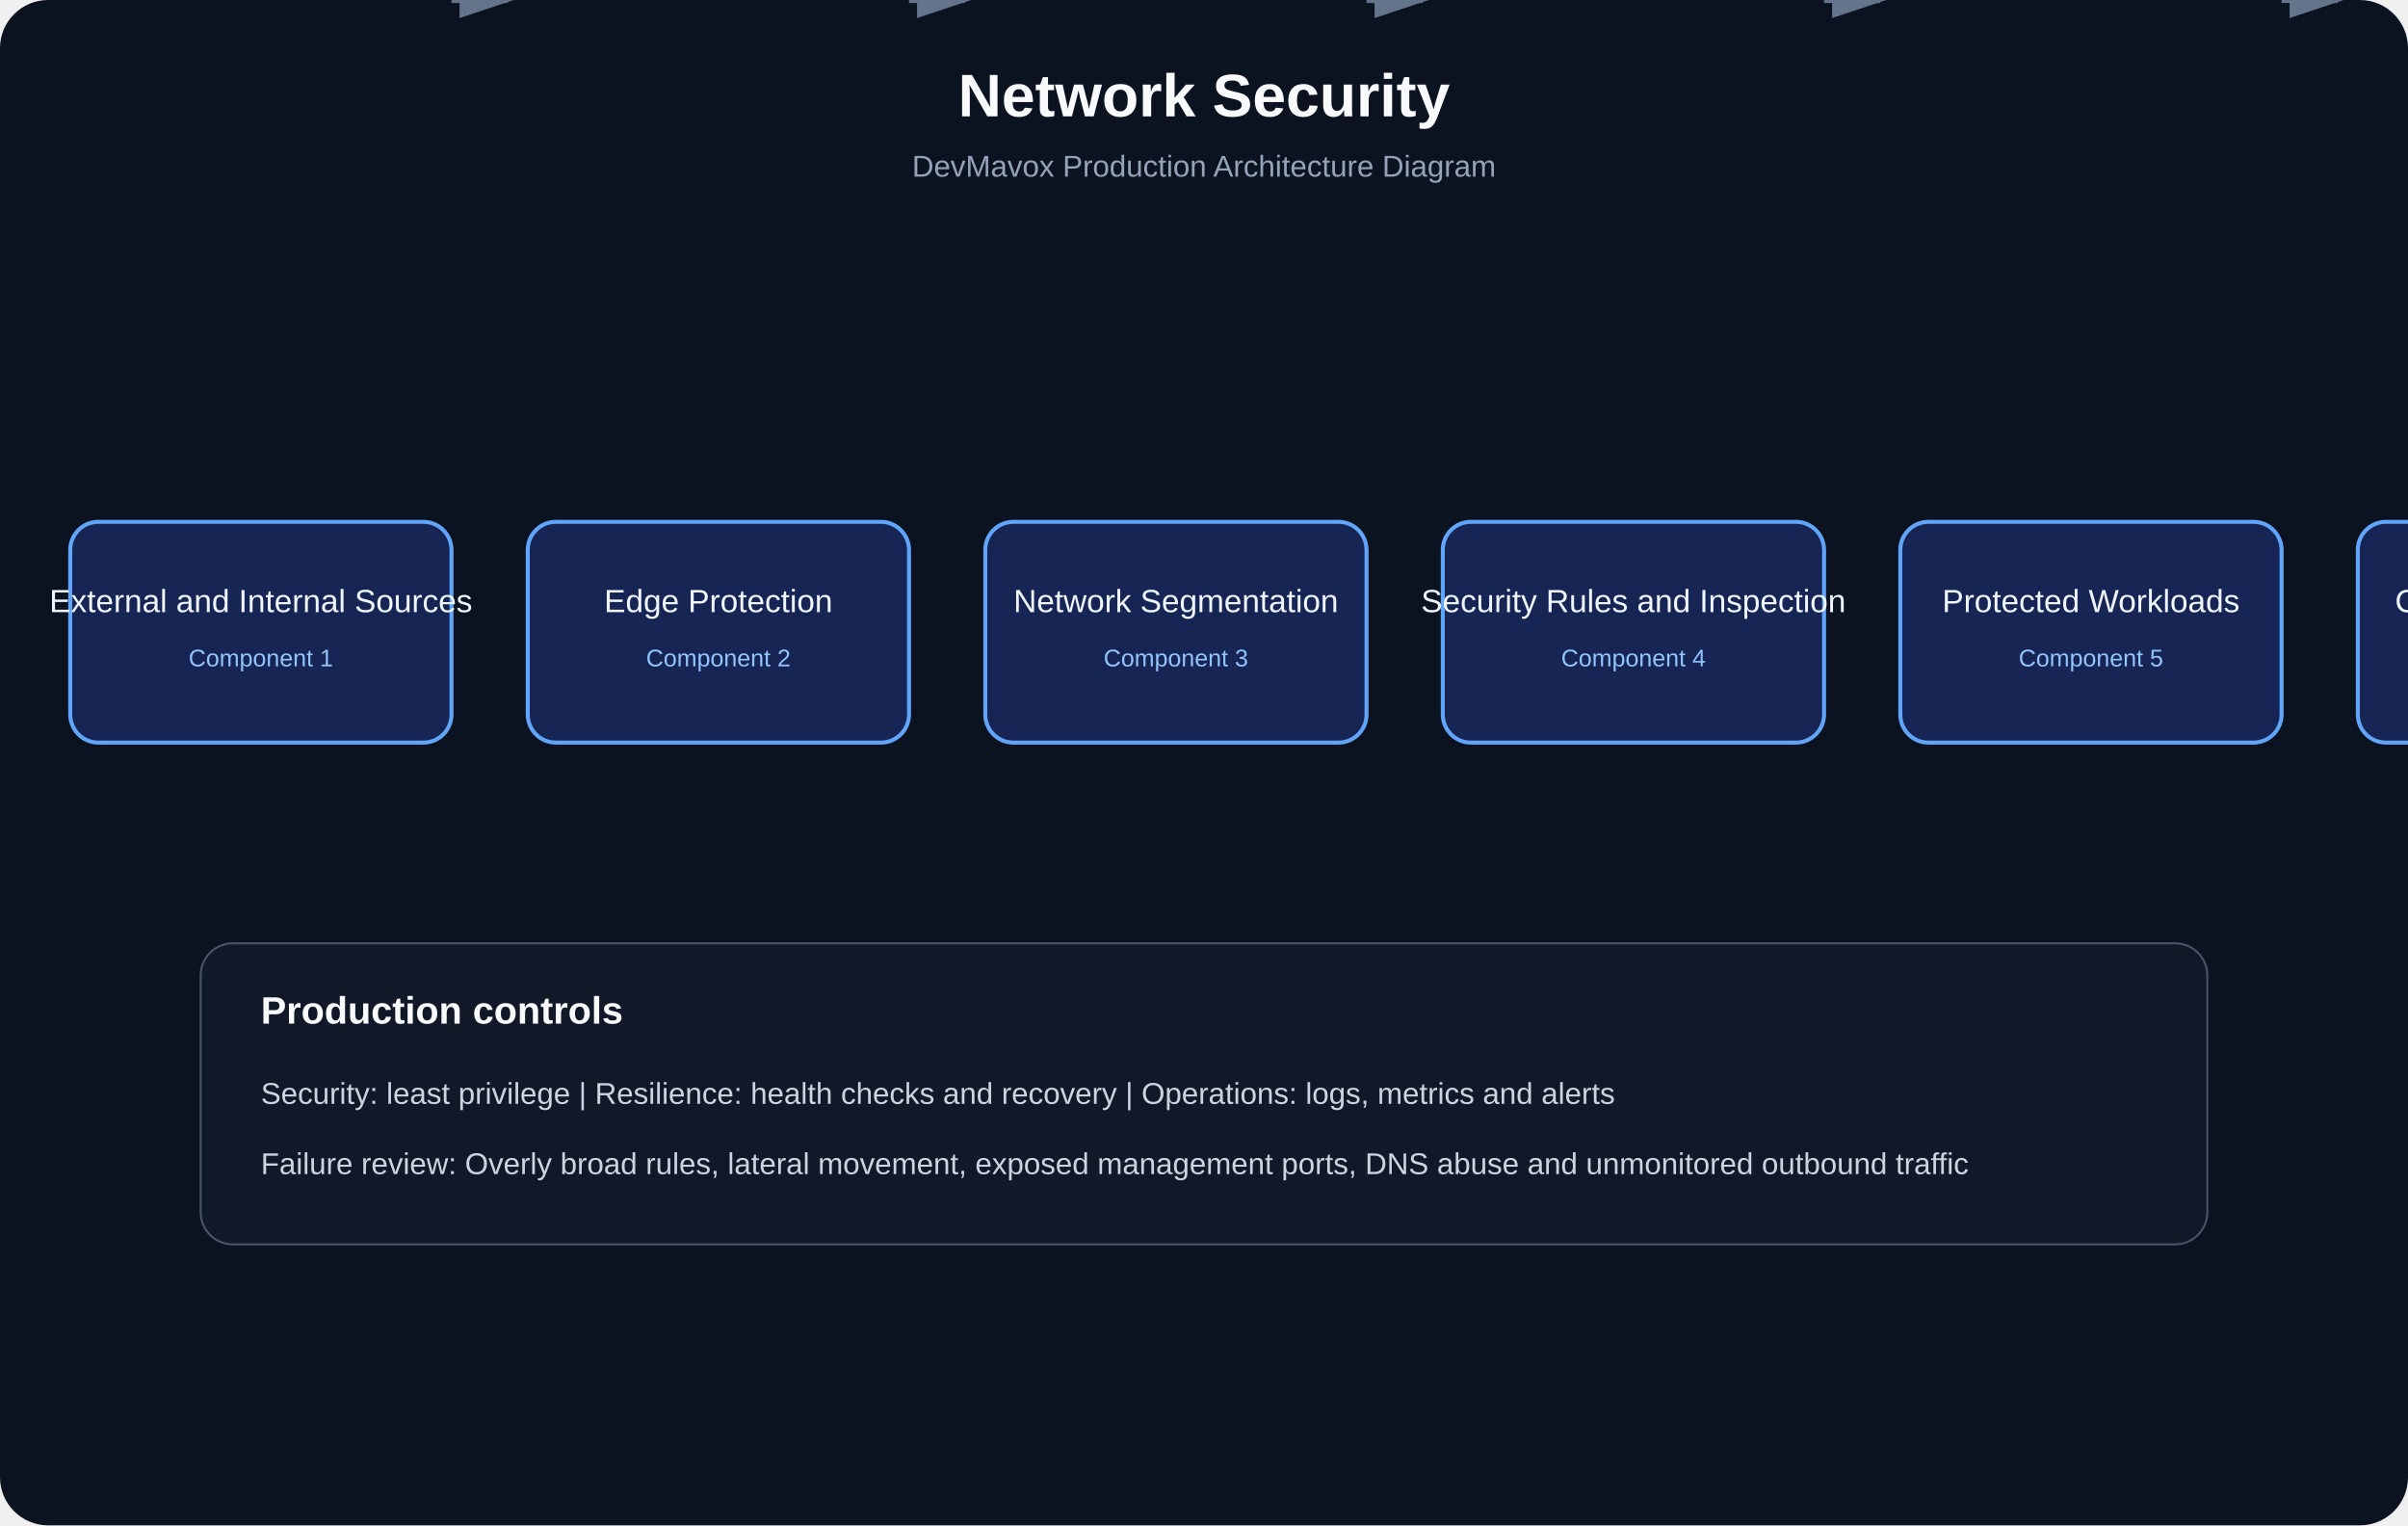
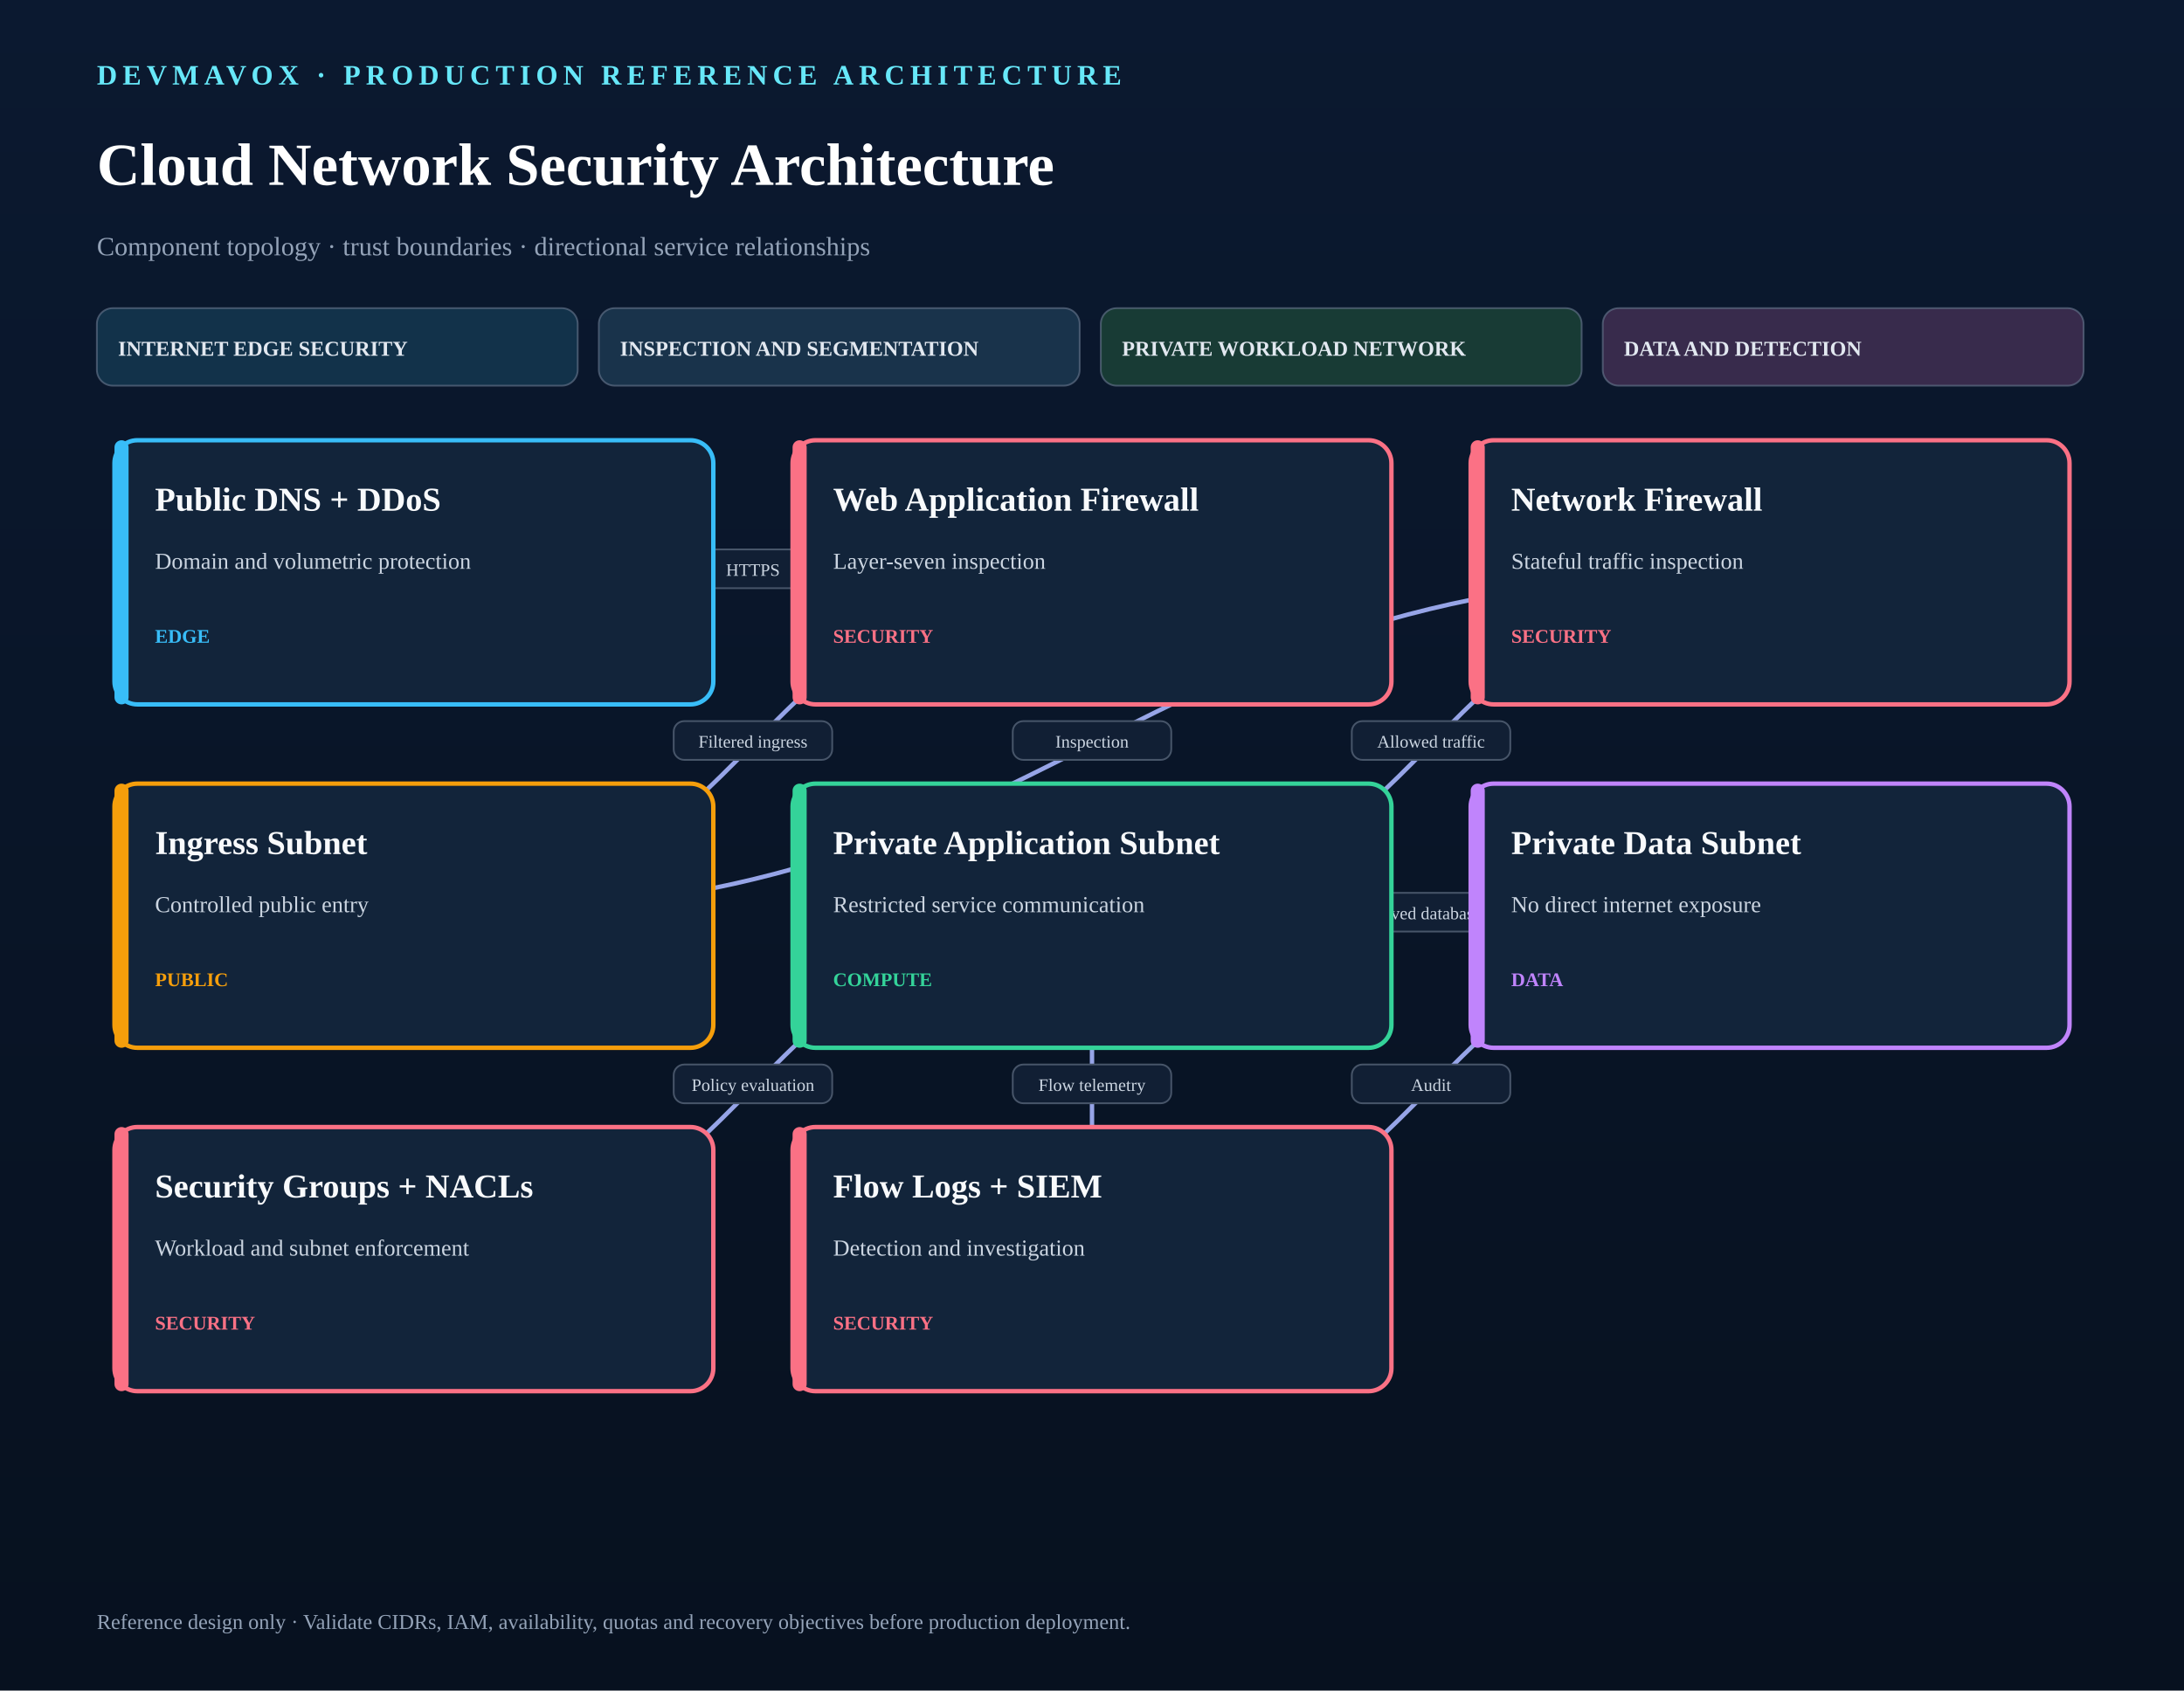
- <svg xmlns="http://www.w3.org/2000/svg" width="1200" height="760" viewBox="0 0 1200 760">
+ <svg xmlns="http://www.w3.org/2000/svg" width="1240" height="960" viewBox="0 0 1240 960">
  <defs>
-     <marker id="arrow" markerWidth="10" markerHeight="10" refX="8" refY="3" orient="auto">
-       <path d="M0,0 L0,6 L9,3 z" fill="#64748b" />
+     <linearGradient id="bg" x2="0" y2="1">
+       <stop stop-color="#0b1930" />
+       <stop offset="1" stop-color="#07111f" />
+     </linearGradient>
+     <marker id="arr" markerWidth="10" markerHeight="10" refX="8" refY="4" orient="auto">
+       <path d="M0 0 L0 8 L9 4Z" fill="#cbd5e1" />
    </marker>
  </defs>
-   <rect width="1200" height="760" rx="24" fill="#0b1220" />
-   <text x="600" y="58" text-anchor="middle" fill="#f8fafc" font-size="30" font-family="Arial" font-weight="700">Network Security</text>
-   <text x="600" y="88" text-anchor="middle" fill="#94a3b8" font-size="15" font-family="Arial">DevMavox Production Architecture Diagram</text>
-   <rect x="35" y="260" width="190" height="110" rx="14" fill="#172554" stroke="#60a5fa" stroke-width="2" />
-   <text x="130" y="305" text-anchor="middle" fill="#eff6ff" font-size="16" font-family="Arial">External and Internal Sources</text>
-   <text x="130" y="332" text-anchor="middle" fill="#93c5fd" font-size="12" font-family="Arial">Component 1</text>
-   <line x1="225" y1="(315)" x2="253" y2="(315)" stroke="#64748b" stroke-width="3" marker-end="url(#arrow)" />
-   <rect x="263" y="260" width="190" height="110" rx="14" fill="#172554" stroke="#60a5fa" stroke-width="2" />
-   <text x="358" y="305" text-anchor="middle" fill="#eff6ff" font-size="16" font-family="Arial">Edge Protection</text>
-   <text x="358" y="332" text-anchor="middle" fill="#93c5fd" font-size="12" font-family="Arial">Component 2</text>
-   <line x1="453" y1="(315)" x2="481" y2="(315)" stroke="#64748b" stroke-width="3" marker-end="url(#arrow)" />
-   <rect x="491" y="260" width="190" height="110" rx="14" fill="#172554" stroke="#60a5fa" stroke-width="2" />
-   <text x="586" y="305" text-anchor="middle" fill="#eff6ff" font-size="16" font-family="Arial">Network Segmentation</text>
-   <text x="586" y="332" text-anchor="middle" fill="#93c5fd" font-size="12" font-family="Arial">Component 3</text>
-   <line x1="681" y1="(315)" x2="709" y2="(315)" stroke="#64748b" stroke-width="3" marker-end="url(#arrow)" />
-   <rect x="719" y="260" width="190" height="110" rx="14" fill="#172554" stroke="#60a5fa" stroke-width="2" />
-   <text x="814" y="305" text-anchor="middle" fill="#eff6ff" font-size="16" font-family="Arial">Security Rules and Inspection</text>
-   <text x="814" y="332" text-anchor="middle" fill="#93c5fd" font-size="12" font-family="Arial">Component 4</text>
-   <line x1="909" y1="(315)" x2="937" y2="(315)" stroke="#64748b" stroke-width="3" marker-end="url(#arrow)" />
-   <rect x="947" y="260" width="190" height="110" rx="14" fill="#172554" stroke="#60a5fa" stroke-width="2" />
-   <text x="1042" y="305" text-anchor="middle" fill="#eff6ff" font-size="16" font-family="Arial">Protected Workloads</text>
-   <text x="1042" y="332" text-anchor="middle" fill="#93c5fd" font-size="12" font-family="Arial">Component 5</text>
-   <line x1="1137" y1="(315)" x2="1165" y2="(315)" stroke="#64748b" stroke-width="3" marker-end="url(#arrow)" />
-   <rect x="1175" y="260" width="190" height="110" rx="14" fill="#172554" stroke="#60a5fa" stroke-width="2" />
-   <text x="1270" y="305" text-anchor="middle" fill="#eff6ff" font-size="16" font-family="Arial">Central Security Logs</text>
-   <text x="1270" y="332" text-anchor="middle" fill="#93c5fd" font-size="12" font-family="Arial">Component 6</text>
-   <rect x="100" y="470" width="1000" height="150" rx="16" fill="#111827" stroke="#475569" />
-   <text x="130" y="510" fill="#f8fafc" font-size="19" font-family="Arial" font-weight="700">Production controls</text>
-   <text x="130" y="550" fill="#cbd5e1" font-size="15" font-family="Arial">Security: least privilege | Resilience: health checks and recovery | Operations: logs, metrics and alerts</text>
-   <text x="130" y="585" fill="#cbd5e1" font-size="15" font-family="Arial">Failure review: Overly broad rules, lateral movement, exposed management ports, DNS abuse and unmonitored outbound traffic</text>
+   <rect width="100%" height="100%" fill="url(#bg)" />
+   <text x="55" y="48" fill="#67e8f9" font-size="16" font-weight="700" letter-spacing="3">DEVMAVOX · PRODUCTION REFERENCE ARCHITECTURE</text>
+   <text x="55" y="105" fill="white" font-size="34" font-weight="800">Cloud Network Security Architecture</text>
+   <text x="55" y="145" fill="#94a3b8" font-size="15">Component topology · trust boundaries · directional service relationships</text>
+   <rect x="55" y="175" width="273" height="44" rx="9" fill="#12324a" stroke="#64748b" stroke-opacity=".65" />
+   <text x="67" y="202" fill="#e2e8f0" font-size="12" font-weight="700">INTERNET EDGE SECURITY</text>
+   <rect x="340" y="175" width="273" height="44" rx="9" fill="#19334b" stroke="#64748b" stroke-opacity=".65" />
+   <text x="352" y="202" fill="#e2e8f0" font-size="12" font-weight="700">INSPECTION AND SEGMENTATION</text>
+   <rect x="625" y="175" width="273" height="44" rx="9" fill="#183b35" stroke="#64748b" stroke-opacity=".65" />
+   <text x="637" y="202" fill="#e2e8f0" font-size="12" font-weight="700">PRIVATE WORKLOAD NETWORK</text>
+   <rect x="910" y="175" width="273" height="44" rx="9" fill="#382b4c" stroke="#64748b" stroke-opacity=".65" />
+   <text x="922" y="202" fill="#e2e8f0" font-size="12" font-weight="700">DATA AND DETECTION</text>
+   <path d="M 235 325 C 427.5 325, 427.5 325, 620 325" fill="none" stroke="#a5b4fc" stroke-width="2.5" marker-end="url(#arr)" opacity=".9" />
+   <rect x="382.5" y="312" width="90" height="22" rx="6" fill="#111f34" stroke="#475569" />
+   <text x="427.5" y="327" fill="#cbd5e1" text-anchor="middle" font-size="10">HTTPS</text>
+   <path d="M 620 325 C 427.5 325, 427.5 520, 235 520" fill="none" stroke="#a5b4fc" stroke-width="2.5" marker-end="url(#arr)" opacity=".9" />
+   <rect x="382.5" y="409.5" width="90" height="22" rx="6" fill="#111f34" stroke="#475569" />
+   <text x="427.5" y="424.5" fill="#cbd5e1" text-anchor="middle" font-size="10">Filtered ingress</text>
+   <path d="M 235 520 C 620 520, 620 325, 1005 325" fill="none" stroke="#a5b4fc" stroke-width="2.5" marker-end="url(#arr)" opacity=".9" />
+   <rect x="575" y="409.5" width="90" height="22" rx="6" fill="#111f34" stroke="#475569" />
+   <text x="620" y="424.5" fill="#cbd5e1" text-anchor="middle" font-size="10">Inspection</text>
+   <path d="M 1005 325 C 812.5 325, 812.5 520, 620 520" fill="none" stroke="#a5b4fc" stroke-width="2.5" marker-end="url(#arr)" opacity=".9" />
+   <rect x="767.5" y="409.5" width="90" height="22" rx="6" fill="#111f34" stroke="#475569" />
+   <text x="812.5" y="424.5" fill="#cbd5e1" text-anchor="middle" font-size="10">Allowed traffic</text>
+   <path d="M 620 520 C 427.5 520, 427.5 715, 235 715" fill="none" stroke="#a5b4fc" stroke-width="2.5" marker-end="url(#arr)" opacity=".9" />
+   <rect x="382.5" y="604.5" width="90" height="22" rx="6" fill="#111f34" stroke="#475569" />
+   <text x="427.5" y="619.5" fill="#cbd5e1" text-anchor="middle" font-size="10">Policy evaluation</text>
+   <path d="M 620 520 C 812.5 520, 812.5 520, 1005 520" fill="none" stroke="#a5b4fc" stroke-width="2.5" marker-end="url(#arr)" opacity=".9" />
+   <rect x="767.5" y="507" width="90" height="22" rx="6" fill="#111f34" stroke="#475569" />
+   <text x="812.5" y="522" fill="#cbd5e1" text-anchor="middle" font-size="10">Approved database path</text>
+   <path d="M 620 520 C 620 520, 620 715, 620 715" fill="none" stroke="#a5b4fc" stroke-width="2.5" marker-end="url(#arr)" opacity=".9" />
+   <rect x="575" y="604.5" width="90" height="22" rx="6" fill="#111f34" stroke="#475569" />
+   <text x="620" y="619.5" fill="#cbd5e1" text-anchor="middle" font-size="10">Flow telemetry</text>
+   <path d="M 1005 520 C 812.5 520, 812.5 715, 620 715" fill="none" stroke="#a5b4fc" stroke-width="2.5" marker-end="url(#arr)" opacity=".9" />
+   <rect x="767.5" y="604.5" width="90" height="22" rx="6" fill="#111f34" stroke="#475569" />
+   <text x="812.5" y="619.5" fill="#cbd5e1" text-anchor="middle" font-size="10">Audit</text>
+   <g>
+     <rect x="65" y="250" width="340" height="150" rx="13" fill="#12243a" stroke="#38bdf8" stroke-width="2.5" />
+     <rect x="65" y="250" width="8" height="150" rx="4" fill="#38bdf8" />
+     <text x="88" y="290" fill="#f8fafc" font-size="19" font-weight="700">Public DNS + DDoS</text>
+     <text x="88" y="323" fill="#cbd5e1" font-size="13">Domain and volumetric protection</text>
+     <text x="88" y="365" fill="#38bdf8" font-size="11" font-weight="700">EDGE</text>
+   </g>
+   <g>
+     <rect x="450" y="250" width="340" height="150" rx="13" fill="#12243a" stroke="#fb7185" stroke-width="2.5" />
+     <rect x="450" y="250" width="8" height="150" rx="4" fill="#fb7185" />
+     <text x="473" y="290" fill="#f8fafc" font-size="19" font-weight="700">Web Application Firewall</text>
+     <text x="473" y="323" fill="#cbd5e1" font-size="13">Layer-seven inspection</text>
+     <text x="473" y="365" fill="#fb7185" font-size="11" font-weight="700">SECURITY</text>
+   </g>
+   <g>
+     <rect x="835" y="250" width="340" height="150" rx="13" fill="#12243a" stroke="#fb7185" stroke-width="2.5" />
+     <rect x="835" y="250" width="8" height="150" rx="4" fill="#fb7185" />
+     <text x="858" y="290" fill="#f8fafc" font-size="19" font-weight="700">Network Firewall</text>
+     <text x="858" y="323" fill="#cbd5e1" font-size="13">Stateful traffic inspection</text>
+     <text x="858" y="365" fill="#fb7185" font-size="11" font-weight="700">SECURITY</text>
+   </g>
+   <g>
+     <rect x="65" y="445" width="340" height="150" rx="13" fill="#12243a" stroke="#f59e0b" stroke-width="2.5" />
+     <rect x="65" y="445" width="8" height="150" rx="4" fill="#f59e0b" />
+     <text x="88" y="485" fill="#f8fafc" font-size="19" font-weight="700">Ingress Subnet</text>
+     <text x="88" y="518" fill="#cbd5e1" font-size="13">Controlled public entry</text>
+     <text x="88" y="560" fill="#f59e0b" font-size="11" font-weight="700">PUBLIC</text>
+   </g>
+   <g>
+     <rect x="450" y="445" width="340" height="150" rx="13" fill="#12243a" stroke="#34d399" stroke-width="2.5" />
+     <rect x="450" y="445" width="8" height="150" rx="4" fill="#34d399" />
+     <text x="473" y="485" fill="#f8fafc" font-size="19" font-weight="700">Private Application Subnet</text>
+     <text x="473" y="518" fill="#cbd5e1" font-size="13">Restricted service communication</text>
+     <text x="473" y="560" fill="#34d399" font-size="11" font-weight="700">COMPUTE</text>
+   </g>
+   <g>
+     <rect x="835" y="445" width="340" height="150" rx="13" fill="#12243a" stroke="#c084fc" stroke-width="2.5" />
+     <rect x="835" y="445" width="8" height="150" rx="4" fill="#c084fc" />
+     <text x="858" y="485" fill="#f8fafc" font-size="19" font-weight="700">Private Data Subnet</text>
+     <text x="858" y="518" fill="#cbd5e1" font-size="13">No direct internet exposure</text>
+     <text x="858" y="560" fill="#c084fc" font-size="11" font-weight="700">DATA</text>
+   </g>
+   <g>
+     <rect x="65" y="640" width="340" height="150" rx="13" fill="#12243a" stroke="#fb7185" stroke-width="2.5" />
+     <rect x="65" y="640" width="8" height="150" rx="4" fill="#fb7185" />
+     <text x="88" y="680" fill="#f8fafc" font-size="19" font-weight="700">Security Groups + NACLs</text>
+     <text x="88" y="713" fill="#cbd5e1" font-size="13">Workload and subnet enforcement</text>
+     <text x="88" y="755" fill="#fb7185" font-size="11" font-weight="700">SECURITY</text>
+   </g>
+   <g>
+     <rect x="450" y="640" width="340" height="150" rx="13" fill="#12243a" stroke="#fb7185" stroke-width="2.5" />
+     <rect x="450" y="640" width="8" height="150" rx="4" fill="#fb7185" />
+     <text x="473" y="680" fill="#f8fafc" font-size="19" font-weight="700">Flow Logs + SIEM</text>
+     <text x="473" y="713" fill="#cbd5e1" font-size="13">Detection and investigation</text>
+     <text x="473" y="755" fill="#fb7185" font-size="11" font-weight="700">SECURITY</text>
+   </g>
+   <text x="55" y="925" fill="#94a3b8" font-size="12">Reference design only · Validate CIDRs, IAM, availability, quotas and recovery objectives before production deployment.</text>
</svg>
